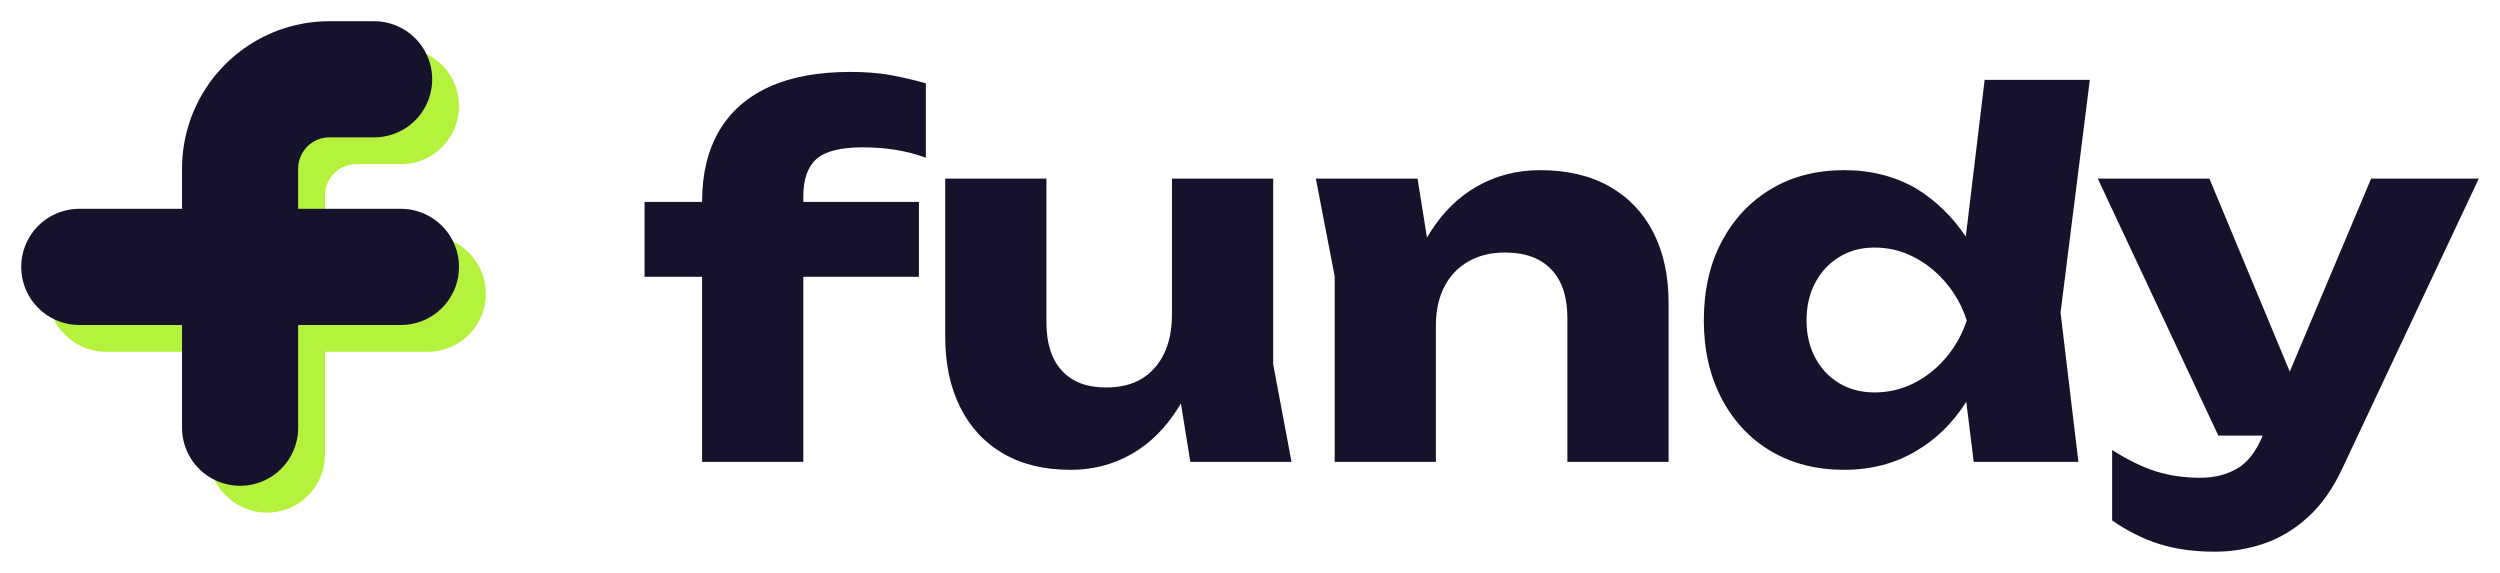
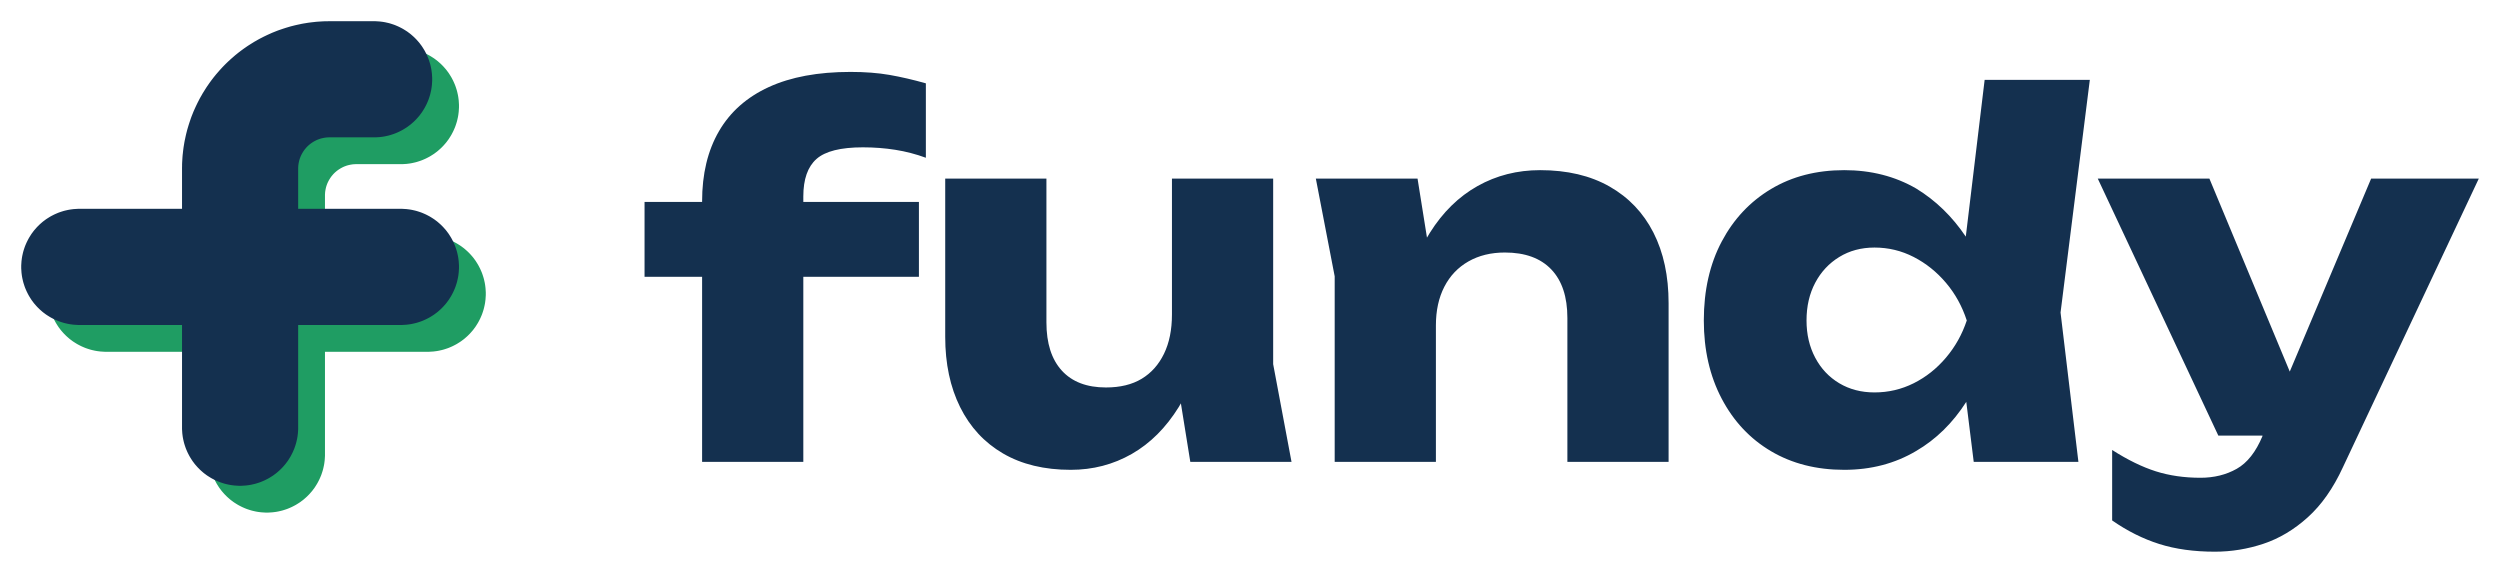
<svg xmlns="http://www.w3.org/2000/svg" width="604.66" height="138.57" viewBox="0 0 604.66 138.57">
  <g transform="translate(5.132,111.714)">
    <g transform="translate(-11.884,-120.627) scale(1.08039)">
-       <path d="M79.00,51.83 L79.01,51.66 L79.02,51.49 L79.03,51.31 L79.05,51.14 L79.08,50.97 L79.10,50.80 L79.14,50.63 L79.17,50.47 L79.21,50.30 L79.25,50.13 L79.30,49.97 L79.35,49.80 L79.41,49.64 L79.47,49.48 L79.53,49.32 L79.60,49.16 L79.67,49.01 L79.75,48.85 L79.83,48.70 L79.91,48.55 L80.00,48.40 L80.09,48.26 L80.18,48.11 L80.28,47.97 L80.38,47.83 L80.48,47.69 L80.59,47.56 L80.70,47.43 L80.81,47.30 L80.93,47.17 L81.05,47.05 L81.17,46.93 L81.30,46.81 L81.43,46.70 L81.56,46.59 L81.69,46.48 L81.83,46.38 L81.97,46.28 L82.11,46.18 L82.26,46.09 L82.40,46.00 L82.55,45.91 L82.70,45.83 L82.85,45.75 L83.01,45.67 L83.16,45.60 L83.32,45.53 L83.48,45.47 L83.64,45.41 L83.80,45.35 L83.97,45.30 L84.13,45.25 L84.30,45.21 L84.47,45.17 L84.63,45.14 L84.80,45.10 L84.97,45.08 L85.14,45.05 L85.31,45.03 L85.49,45.02 L85.66,45.01 L85.83,45.00 L86.08,45.00 L96.00,45.00 L96.32,45.00 L96.64,44.98 L96.96,44.96 L97.27,44.94 L97.59,44.90 L97.91,44.86 L98.22,44.81 L98.54,44.75 L98.85,44.68 L99.16,44.61 L99.47,44.53 L99.77,44.44 L100.08,44.34 L100.38,44.24 L100.68,44.13 L100.97,44.01 L101.27,43.88 L101.56,43.75 L101.84,43.61 L102.13,43.46 L102.41,43.31 L102.68,43.15 L102.95,42.98 L103.22,42.81 L103.49,42.63 L103.74,42.44 L104.00,42.25 L104.25,42.05 L104.49,41.84 L104.73,41.63 L104.96,41.42 L105.19,41.19 L105.42,40.96 L105.63,40.73 L105.84,40.49 L106.05,40.25 L106.25,40.00 L106.44,39.74 L106.63,39.49 L106.81,39.22 L106.98,38.95 L107.15,38.68 L107.31,38.41 L107.46,38.13 L107.61,37.84 L107.75,37.56 L107.88,37.27 L108.01,36.97 L108.13,36.68 L108.24,36.38 L108.34,36.08 L108.44,35.77 L108.53,35.47 L108.61,35.16 L108.68,34.85 L108.75,34.54 L108.81,34.22 L108.86,33.91 L108.90,33.59 L108.94,33.27 L108.96,32.96 L108.98,32.64 L109.00,32.32 L109.00,32.00 L109.00,31.68 L108.98,31.36 L108.96,31.04 L108.94,30.73 L108.90,30.41 L108.86,30.09 L108.81,29.78 L108.75,29.46 L108.68,29.15 L108.61,28.84 L108.53,28.53 L108.44,28.23 L108.34,27.92 L108.24,27.62 L108.13,27.32 L108.01,27.03 L107.88,26.73 L107.75,26.44 L107.61,26.16 L107.46,25.87 L107.31,25.59 L107.15,25.32 L106.98,25.05 L106.81,24.78 L106.63,24.51 L106.44,24.26 L106.25,24.00 L106.05,23.75 L105.84,23.51 L105.63,23.27 L105.42,23.04 L105.19,22.81 L104.96,22.58 L104.73,22.37 L104.49,22.16 L104.25,21.95 L104.00,21.75 L103.74,21.56 L103.49,21.37 L103.22,21.19 L102.95,21.02 L102.68,20.85 L102.41,20.69 L102.13,20.54 L101.84,20.39 L101.56,20.25 L101.27,20.12 L100.97,19.99 L100.68,19.87 L100.38,19.76 L100.08,19.66 L99.77,19.56 L99.47,19.47 L99.16,19.39 L98.85,19.32 L98.54,19.25 L98.22,19.19 L97.91,19.14 L97.59,19.10 L97.27,19.06 L96.96,19.04 L96.64,19.02 L96.32,19.00 L96.00,19.00 L86.00,19.00 L85.84,19.00 L85.35,19.01 L85.03,19.01 L84.54,19.03 L84.22,19.05 L83.73,19.08 L83.41,19.10 L82.92,19.14 L82.61,19.18 L82.12,19.23 L81.80,19.27 L81.32,19.33 L81.00,19.38 L80.52,19.46 L80.20,19.51 L79.72,19.60 L79.41,19.67 L78.93,19.77 L78.61,19.84 L78.14,19.95 L77.83,20.03 L77.35,20.15 L77.04,20.24 L76.57,20.38 L76.27,20.47 L75.80,20.62 L75.50,20.72 L75.03,20.88 L74.73,20.98 L74.27,21.15 L73.97,21.27 L73.52,21.45 L73.22,21.57 L72.77,21.77 L72.48,21.90 L72.04,22.10 L71.75,22.24 L71.31,22.45 L71.02,22.60 L70.59,22.82 L70.30,22.97 L69.87,23.21 L69.60,23.37 L69.17,23.61 L68.90,23.78 L68.48,24.04 L68.21,24.21 L67.80,24.47 L67.53,24.65 L67.13,24.93 L66.87,25.11 L66.47,25.40 L66.21,25.59 L65.82,25.89 L65.57,26.08 L65.19,26.39 L64.94,26.59 L64.57,26.91 L64.33,27.12 L63.96,27.44 L63.72,27.66 L63.36,27.99 L63.13,28.21 L62.78,28.55 L62.55,28.78 L62.21,29.13 L61.99,29.36 L61.66,29.72 L61.44,29.96 L61.12,30.33 L60.91,30.57 L60.59,30.94 L60.39,31.19 L60.08,31.57 L59.89,31.82 L59.59,32.21 L59.40,32.47 L59.11,32.87 L58.93,33.13 L58.65,33.53 L58.47,33.80 L58.21,34.21 L58.04,34.48 L57.78,34.90 L57.61,35.17 L57.37,35.60 L57.21,35.87 L56.97,36.30 L56.82,36.59 L56.60,37.02 L56.45,37.31 L56.24,37.75 L56.10,38.04 L55.90,38.48 L55.77,38.77 L55.57,39.22 L55.45,39.52 L55.27,39.97 L55.15,40.27 L54.98,40.73 L54.88,41.03 L54.72,41.50 L54.62,41.80 L54.47,42.27 L54.38,42.57 L54.24,43.04 L54.15,43.35 L54.03,43.83 L53.95,44.14 L53.84,44.61 L53.77,44.93 L53.67,45.41 L53.60,45.72 L53.51,46.20 L53.46,46.52 L53.38,47.00 L53.33,47.32 L53.27,47.80 L53.23,48.12 L53.18,48.61 L53.14,48.92 L53.10,49.41 L53.08,49.73 L53.05,50.22 L53.03,50.54 L53.01,51.03 L53.01,51.35 L53.00,51.84 L53.00,52.00 L53.00,61.00 L30.00,61.00 L29.68,61.00 L29.36,61.02 L29.04,61.04 L28.73,61.06 L28.41,61.10 L28.09,61.14 L27.78,61.19 L27.46,61.25 L27.15,61.32 L26.84,61.39 L26.53,61.47 L26.23,61.56 L25.92,61.66 L25.62,61.76 L25.32,61.87 L25.03,61.99 L24.73,62.12 L24.44,62.25 L24.16,62.39 L23.87,62.54 L23.59,62.69 L23.32,62.85 L23.05,63.02 L22.78,63.19 L22.51,63.37 L22.26,63.56 L22.00,63.75 L21.75,63.95 L21.51,64.16 L21.27,64.37 L21.04,64.58 L20.81,64.81 L20.58,65.04 L20.37,65.27 L20.16,65.51 L19.95,65.75 L19.75,66.00 L19.56,66.26 L19.37,66.51 L19.19,66.78 L19.02,67.05 L18.85,67.32 L18.69,67.59 L18.54,67.87 L18.39,68.16 L18.25,68.44 L18.12,68.73 L17.99,69.03 L17.87,69.32 L17.76,69.62 L17.66,69.92 L17.56,70.23 L17.47,70.53 L17.39,70.84 L17.32,71.15 L17.25,71.46 L17.19,71.78 L17.14,72.09 L17.10,72.41 L17.06,72.73 L17.04,73.04 L17.02,73.36 L17.00,73.68 L17.00,74.00 L17.00,74.32 L17.02,74.64 L17.04,74.96 L17.06,75.27 L17.10,75.59 L17.14,75.91 L17.19,76.22 L17.25,76.54 L17.32,76.85 L17.39,77.16 L17.47,77.47 L17.56,77.77 L17.66,78.08 L17.76,78.38 L17.87,78.68 L17.99,78.97 L18.12,79.27 L18.25,79.56 L18.39,79.84 L18.54,80.13 L18.69,80.41 L18.85,80.68 L19.02,80.95 L19.19,81.22 L19.37,81.49 L19.56,81.74 L19.75,82.00 L19.95,82.25 L20.16,82.49 L20.37,82.73 L20.58,82.96 L20.81,83.19 L21.04,83.42 L21.27,83.63 L21.51,83.84 L21.75,84.05 L22.00,84.25 L22.26,84.44 L22.51,84.63 L22.78,84.81 L23.05,84.98 L23.32,85.15 L23.59,85.31 L23.87,85.46 L24.16,85.61 L24.44,85.75 L24.73,85.88 L25.03,86.01 L25.32,86.13 L25.62,86.24 L25.92,86.34 L26.23,86.44 L26.53,86.53 L26.84,86.61 L27.15,86.68 L27.46,86.75 L27.78,86.81 L28.09,86.86 L28.41,86.90 L28.73,86.94 L29.04,86.96 L29.36,86.98 L29.68,87.00 L30.00,87.00 L53.00,87.00 L53.00,110.00 L53.00,110.32 L53.02,110.64 L53.04,110.96 L53.06,111.27 L53.10,111.59 L53.14,111.91 L53.19,112.22 L53.25,112.54 L53.32,112.85 L53.39,113.16 L53.47,113.47 L53.56,113.77 L53.66,114.08 L53.76,114.38 L53.87,114.68 L53.99,114.97 L54.12,115.27 L54.25,115.56 L54.39,115.84 L54.54,116.13 L54.69,116.41 L54.85,116.68 L55.02,116.95 L55.19,117.22 L55.37,117.49 L55.56,117.74 L55.75,118.00 L55.95,118.25 L56.16,118.49 L56.37,118.73 L56.58,118.96 L56.81,119.19 L57.04,119.42 L57.27,119.63 L57.51,119.84 L57.75,120.05 L58.00,120.25 L58.26,120.44 L58.51,120.63 L58.78,120.81 L59.05,120.98 L59.32,121.15 L59.59,121.31 L59.87,121.46 L60.16,121.61 L60.44,121.75 L60.73,121.88 L61.03,122.01 L61.32,122.13 L61.62,122.24 L61.92,122.34 L62.23,122.44 L62.53,122.53 L62.84,122.61 L63.15,122.68 L63.46,122.75 L63.78,122.81 L64.09,122.86 L64.41,122.90 L64.73,122.94 L65.04,122.96 L65.36,122.98 L65.68,123.00 L66.00,123.00 L66.32,123.00 L66.64,122.98 L66.96,122.96 L67.27,122.94 L67.59,122.90 L67.91,122.86 L68.22,122.81 L68.54,122.75 L68.85,122.68 L69.16,122.61 L69.47,122.53 L69.77,122.44 L70.08,122.34 L70.38,122.24 L70.68,122.13 L70.97,122.01 L71.27,121.88 L71.56,121.75 L71.84,121.61 L72.13,121.46 L72.41,121.31 L72.68,121.15 L72.95,120.98 L73.22,120.81 L73.49,120.63 L73.74,120.44 L74.00,120.25 L74.25,120.05 L74.49,119.84 L74.73,119.63 L74.96,119.42 L75.19,119.19 L75.42,118.96 L75.63,118.73 L75.84,118.49 L76.05,118.25 L76.25,118.00 L76.44,117.74 L76.63,117.49 L76.81,117.22 L76.98,116.95 L77.15,116.68 L77.31,116.41 L77.46,116.13 L77.61,115.84 L77.75,115.56 L77.88,115.27 L78.01,114.97 L78.13,114.68 L78.24,114.38 L78.34,114.08 L78.44,113.77 L78.53,113.47 L78.61,113.16 L78.68,112.85 L78.75,112.54 L78.81,112.22 L78.86,111.91 L78.90,111.59 L78.94,111.27 L78.96,110.96 L78.98,110.64 L79.00,110.32 L79.00,110.00 L79.00,87.00 L102.00,87.00 L102.32,87.00 L102.64,86.98 L102.96,86.96 L103.27,86.94 L103.59,86.90 L103.91,86.86 L104.22,86.81 L104.54,86.75 L104.85,86.68 L105.16,86.61 L105.47,86.53 L105.77,86.44 L106.08,86.34 L106.38,86.24 L106.68,86.13 L106.97,86.01 L107.27,85.88 L107.56,85.75 L107.84,85.61 L108.13,85.46 L108.41,85.31 L108.68,85.15 L108.95,84.98 L109.22,84.81 L109.49,84.63 L109.74,84.44 L110.00,84.25 L110.25,84.05 L110.49,83.84 L110.73,83.63 L110.96,83.42 L111.19,83.19 L111.42,82.96 L111.63,82.73 L111.84,82.49 L112.05,82.25 L112.25,82.00 L112.44,81.74 L112.63,81.49 L112.81,81.22 L112.98,80.95 L113.15,80.68 L113.31,80.41 L113.46,80.13 L113.61,79.84 L113.75,79.56 L113.88,79.27 L114.01,78.97 L114.13,78.68 L114.24,78.38 L114.34,78.08 L114.44,77.77 L114.53,77.47 L114.61,77.16 L114.68,76.85 L114.75,76.54 L114.81,76.22 L114.86,75.91 L114.90,75.59 L114.94,75.27 L114.96,74.96 L114.98,74.64 L115.00,74.32 L115.00,74.00 L115.00,73.68 L114.98,73.36 L114.96,73.04 L114.94,72.73 L114.90,72.41 L114.86,72.09 L114.81,71.78 L114.75,71.46 L114.68,71.15 L114.61,70.84 L114.53,70.53 L114.44,70.23 L114.34,69.92 L114.24,69.62 L114.13,69.32 L114.01,69.03 L113.88,68.73 L113.75,68.44 L113.61,68.16 L113.46,67.87 L113.31,67.59 L113.15,67.32 L112.98,67.05 L112.81,66.78 L112.63,66.51 L112.44,66.26 L112.25,66.00 L112.05,65.75 L111.84,65.51 L111.63,65.27 L111.42,65.04 L111.19,64.81 L110.96,64.58 L110.73,64.37 L110.49,64.16 L110.25,63.95 L110.00,63.75 L109.74,63.56 L109.49,63.37 L109.22,63.19 L108.95,63.02 L108.68,62.85 L108.41,62.69 L108.13,62.54 L107.84,62.39 L107.56,62.25 L107.27,62.12 L106.97,61.99 L106.68,61.87 L106.38,61.76 L106.08,61.66 L105.77,61.56 L105.47,61.47 L105.16,61.39 L104.85,61.32 L104.54,61.25 L104.22,61.19 L103.91,61.14 L103.59,61.10 L103.27,61.06 L102.96,61.04 L102.64,61.02 L102.32,61.00 L102.00,61.00 L79.00,61.00 L79.00,52.08Z" fill="#B5F23D" />
-       <path d="M73.00,45.83 L73.01,45.66 L73.02,45.49 L73.03,45.31 L73.05,45.14 L73.08,44.97 L73.10,44.80 L73.14,44.63 L73.17,44.47 L73.21,44.30 L73.25,44.13 L73.30,43.97 L73.35,43.80 L73.41,43.64 L73.47,43.48 L73.53,43.32 L73.60,43.16 L73.67,43.01 L73.75,42.85 L73.83,42.70 L73.91,42.55 L74.00,42.40 L74.09,42.26 L74.18,42.11 L74.28,41.97 L74.38,41.83 L74.48,41.69 L74.59,41.56 L74.70,41.43 L74.81,41.30 L74.93,41.17 L75.05,41.05 L75.17,40.93 L75.30,40.81 L75.43,40.70 L75.56,40.59 L75.69,40.48 L75.83,40.38 L75.97,40.28 L76.11,40.18 L76.26,40.09 L76.40,40.00 L76.55,39.91 L76.70,39.83 L76.85,39.75 L77.01,39.67 L77.16,39.60 L77.32,39.53 L77.48,39.47 L77.64,39.41 L77.80,39.35 L77.97,39.30 L78.13,39.25 L78.30,39.21 L78.47,39.17 L78.63,39.14 L78.80,39.10 L78.97,39.08 L79.14,39.05 L79.31,39.03 L79.49,39.02 L79.66,39.01 L79.83,39.00 L80.08,39.00 L90.00,39.00 L90.32,39.00 L90.64,38.98 L90.96,38.96 L91.27,38.94 L91.59,38.90 L91.91,38.86 L92.22,38.81 L92.54,38.75 L92.85,38.68 L93.16,38.61 L93.47,38.53 L93.77,38.44 L94.08,38.34 L94.38,38.24 L94.68,38.13 L94.97,38.01 L95.27,37.88 L95.56,37.75 L95.84,37.61 L96.13,37.46 L96.41,37.31 L96.68,37.15 L96.95,36.98 L97.22,36.81 L97.49,36.63 L97.74,36.44 L98.00,36.25 L98.25,36.05 L98.49,35.84 L98.73,35.63 L98.96,35.42 L99.19,35.19 L99.42,34.96 L99.63,34.73 L99.84,34.49 L100.05,34.25 L100.25,34.00 L100.44,33.74 L100.63,33.49 L100.81,33.22 L100.98,32.95 L101.15,32.68 L101.31,32.41 L101.46,32.13 L101.61,31.84 L101.75,31.56 L101.88,31.27 L102.01,30.97 L102.13,30.68 L102.24,30.38 L102.34,30.08 L102.44,29.77 L102.53,29.47 L102.61,29.16 L102.68,28.85 L102.75,28.54 L102.81,28.22 L102.86,27.91 L102.90,27.59 L102.94,27.27 L102.96,26.96 L102.98,26.64 L103.00,26.32 L103.00,26.00 L103.00,25.68 L102.98,25.36 L102.96,25.04 L102.94,24.73 L102.90,24.41 L102.86,24.09 L102.81,23.78 L102.75,23.46 L102.68,23.15 L102.61,22.84 L102.53,22.53 L102.44,22.23 L102.34,21.92 L102.24,21.62 L102.13,21.32 L102.01,21.03 L101.88,20.73 L101.75,20.44 L101.61,20.16 L101.46,19.87 L101.31,19.59 L101.15,19.32 L100.98,19.05 L100.81,18.78 L100.63,18.51 L100.44,18.26 L100.25,18.00 L100.05,17.75 L99.84,17.51 L99.63,17.27 L99.42,17.04 L99.19,16.81 L98.96,16.58 L98.73,16.37 L98.49,16.16 L98.25,15.95 L98.00,15.75 L97.74,15.56 L97.49,15.37 L97.22,15.19 L96.95,15.02 L96.68,14.85 L96.41,14.69 L96.13,14.54 L95.84,14.39 L95.56,14.25 L95.27,14.12 L94.97,13.99 L94.68,13.87 L94.38,13.76 L94.08,13.66 L93.77,13.56 L93.47,13.47 L93.16,13.39 L92.85,13.32 L92.54,13.25 L92.22,13.19 L91.91,13.14 L91.59,13.10 L91.27,13.06 L90.96,13.04 L90.64,13.02 L90.32,13.00 L90.00,13.00 L80.00,13.00 L79.84,13.00 L79.35,13.01 L79.03,13.01 L78.54,13.03 L78.22,13.05 L77.73,13.08 L77.41,13.10 L76.92,13.14 L76.61,13.18 L76.12,13.23 L75.80,13.27 L75.32,13.33 L75.00,13.38 L74.52,13.46 L74.20,13.51 L73.72,13.60 L73.41,13.67 L72.93,13.77 L72.61,13.84 L72.14,13.95 L71.83,14.03 L71.35,14.15 L71.04,14.24 L70.57,14.38 L70.27,14.47 L69.80,14.62 L69.50,14.72 L69.03,14.88 L68.73,14.98 L68.27,15.15 L67.97,15.27 L67.52,15.45 L67.22,15.57 L66.77,15.77 L66.48,15.90 L66.04,16.10 L65.75,16.24 L65.31,16.45 L65.02,16.60 L64.59,16.82 L64.30,16.97 L63.87,17.21 L63.60,17.37 L63.17,17.61 L62.90,17.78 L62.48,18.04 L62.21,18.21 L61.80,18.47 L61.53,18.65 L61.13,18.93 L60.87,19.11 L60.47,19.40 L60.21,19.59 L59.82,19.89 L59.57,20.08 L59.19,20.39 L58.94,20.59 L58.57,20.91 L58.33,21.12 L57.96,21.44 L57.72,21.66 L57.36,21.99 L57.13,22.21 L56.78,22.55 L56.55,22.78 L56.21,23.13 L55.99,23.36 L55.66,23.72 L55.44,23.96 L55.12,24.33 L54.91,24.57 L54.59,24.94 L54.39,25.19 L54.08,25.57 L53.89,25.82 L53.59,26.21 L53.40,26.47 L53.11,26.87 L52.93,27.13 L52.65,27.53 L52.47,27.80 L52.21,28.21 L52.04,28.48 L51.78,28.90 L51.61,29.17 L51.37,29.60 L51.21,29.87 L50.97,30.30 L50.82,30.59 L50.60,31.02 L50.45,31.31 L50.24,31.75 L50.10,32.04 L49.90,32.48 L49.77,32.77 L49.57,33.22 L49.45,33.52 L49.27,33.97 L49.15,34.27 L48.98,34.73 L48.88,35.03 L48.72,35.50 L48.62,35.80 L48.47,36.27 L48.38,36.57 L48.24,37.04 L48.15,37.35 L48.03,37.83 L47.95,38.14 L47.84,38.61 L47.77,38.93 L47.67,39.41 L47.60,39.72 L47.51,40.20 L47.46,40.52 L47.38,41.00 L47.33,41.32 L47.27,41.80 L47.23,42.12 L47.18,42.61 L47.14,42.92 L47.10,43.41 L47.08,43.73 L47.05,44.22 L47.03,44.54 L47.01,45.03 L47.01,45.35 L47.00,45.84 L47.00,46.00 L47.00,55.00 L24.00,55.00 L23.68,55.00 L23.36,55.02 L23.04,55.04 L22.73,55.06 L22.41,55.10 L22.09,55.14 L21.78,55.19 L21.46,55.25 L21.15,55.32 L20.84,55.39 L20.53,55.47 L20.23,55.56 L19.92,55.66 L19.62,55.76 L19.32,55.87 L19.03,55.99 L18.73,56.12 L18.44,56.25 L18.16,56.39 L17.87,56.54 L17.59,56.69 L17.32,56.85 L17.05,57.02 L16.78,57.19 L16.51,57.37 L16.26,57.56 L16.00,57.75 L15.75,57.95 L15.51,58.16 L15.27,58.37 L15.04,58.58 L14.81,58.81 L14.58,59.04 L14.37,59.27 L14.16,59.51 L13.95,59.75 L13.75,60.00 L13.56,60.26 L13.37,60.51 L13.19,60.78 L13.02,61.05 L12.85,61.32 L12.69,61.59 L12.54,61.87 L12.39,62.16 L12.25,62.44 L12.12,62.73 L11.99,63.03 L11.87,63.32 L11.76,63.62 L11.66,63.92 L11.56,64.23 L11.47,64.53 L11.39,64.84 L11.32,65.15 L11.25,65.46 L11.19,65.78 L11.14,66.09 L11.10,66.41 L11.06,66.73 L11.04,67.04 L11.02,67.36 L11.00,67.68 L11.00,68.00 L11.00,68.32 L11.02,68.64 L11.04,68.96 L11.06,69.27 L11.10,69.59 L11.14,69.91 L11.19,70.22 L11.25,70.54 L11.32,70.85 L11.39,71.16 L11.47,71.47 L11.56,71.77 L11.66,72.08 L11.76,72.38 L11.87,72.68 L11.99,72.97 L12.12,73.27 L12.25,73.56 L12.39,73.84 L12.54,74.13 L12.69,74.41 L12.85,74.68 L13.02,74.95 L13.19,75.22 L13.37,75.49 L13.56,75.74 L13.75,76.00 L13.95,76.25 L14.16,76.49 L14.37,76.73 L14.58,76.96 L14.81,77.19 L15.04,77.42 L15.27,77.63 L15.51,77.84 L15.75,78.05 L16.00,78.25 L16.26,78.44 L16.51,78.63 L16.78,78.81 L17.05,78.98 L17.32,79.15 L17.59,79.31 L17.87,79.46 L18.16,79.61 L18.44,79.75 L18.73,79.88 L19.03,80.01 L19.32,80.13 L19.62,80.24 L19.92,80.34 L20.23,80.44 L20.53,80.53 L20.84,80.61 L21.15,80.68 L21.46,80.75 L21.78,80.81 L22.09,80.86 L22.41,80.90 L22.73,80.94 L23.04,80.96 L23.36,80.98 L23.68,81.00 L24.00,81.00 L47.00,81.00 L47.00,104.00 L47.00,104.32 L47.02,104.64 L47.04,104.96 L47.06,105.27 L47.10,105.59 L47.14,105.91 L47.19,106.22 L47.25,106.54 L47.32,106.85 L47.39,107.16 L47.47,107.47 L47.56,107.77 L47.66,108.08 L47.76,108.38 L47.87,108.68 L47.99,108.97 L48.12,109.27 L48.25,109.56 L48.39,109.84 L48.54,110.13 L48.69,110.41 L48.85,110.68 L49.02,110.95 L49.19,111.22 L49.37,111.49 L49.56,111.74 L49.75,112.00 L49.95,112.25 L50.16,112.49 L50.37,112.73 L50.58,112.96 L50.81,113.19 L51.04,113.42 L51.27,113.63 L51.51,113.84 L51.75,114.05 L52.00,114.25 L52.26,114.44 L52.51,114.63 L52.78,114.81 L53.05,114.98 L53.32,115.15 L53.59,115.31 L53.87,115.46 L54.16,115.61 L54.44,115.75 L54.73,115.88 L55.03,116.01 L55.32,116.13 L55.62,116.24 L55.92,116.34 L56.23,116.44 L56.53,116.53 L56.84,116.61 L57.15,116.68 L57.46,116.75 L57.78,116.81 L58.09,116.86 L58.41,116.90 L58.73,116.94 L59.04,116.96 L59.36,116.98 L59.68,117.00 L60.00,117.00 L60.32,117.00 L60.64,116.98 L60.96,116.96 L61.27,116.94 L61.59,116.90 L61.91,116.86 L62.22,116.81 L62.54,116.75 L62.85,116.68 L63.16,116.61 L63.47,116.53 L63.77,116.44 L64.08,116.34 L64.38,116.24 L64.68,116.13 L64.97,116.01 L65.27,115.88 L65.56,115.75 L65.84,115.61 L66.13,115.46 L66.41,115.31 L66.68,115.15 L66.95,114.98 L67.22,114.81 L67.49,114.63 L67.74,114.44 L68.00,114.25 L68.25,114.05 L68.49,113.84 L68.73,113.63 L68.96,113.42 L69.19,113.19 L69.42,112.96 L69.63,112.73 L69.84,112.49 L70.05,112.25 L70.25,112.00 L70.44,111.74 L70.63,111.49 L70.81,111.22 L70.98,110.95 L71.15,110.68 L71.31,110.41 L71.46,110.13 L71.61,109.84 L71.75,109.56 L71.88,109.27 L72.01,108.97 L72.13,108.68 L72.24,108.38 L72.34,108.08 L72.44,107.77 L72.53,107.47 L72.61,107.16 L72.68,106.85 L72.75,106.54 L72.81,106.22 L72.86,105.91 L72.90,105.59 L72.94,105.27 L72.96,104.96 L72.98,104.64 L73.00,104.32 L73.00,104.00 L73.00,81.00 L96.00,81.00 L96.32,81.00 L96.64,80.98 L96.96,80.96 L97.27,80.94 L97.59,80.90 L97.91,80.86 L98.22,80.81 L98.54,80.75 L98.85,80.68 L99.16,80.61 L99.47,80.53 L99.77,80.44 L100.08,80.34 L100.38,80.24 L100.68,80.13 L100.97,80.01 L101.27,79.88 L101.56,79.75 L101.84,79.61 L102.13,79.46 L102.41,79.31 L102.68,79.15 L102.95,78.98 L103.22,78.81 L103.49,78.63 L103.74,78.44 L104.00,78.25 L104.25,78.05 L104.49,77.84 L104.73,77.63 L104.96,77.42 L105.19,77.19 L105.42,76.96 L105.63,76.73 L105.84,76.49 L106.05,76.25 L106.25,76.00 L106.44,75.74 L106.63,75.49 L106.81,75.22 L106.98,74.95 L107.15,74.68 L107.31,74.41 L107.46,74.13 L107.61,73.84 L107.75,73.56 L107.88,73.27 L108.01,72.97 L108.13,72.68 L108.24,72.38 L108.34,72.08 L108.44,71.77 L108.53,71.47 L108.61,71.16 L108.68,70.85 L108.75,70.54 L108.81,70.22 L108.86,69.91 L108.90,69.59 L108.94,69.27 L108.96,68.96 L108.98,68.64 L109.00,68.32 L109.00,68.00 L109.00,67.68 L108.98,67.36 L108.96,67.04 L108.94,66.73 L108.90,66.41 L108.86,66.09 L108.81,65.78 L108.75,65.46 L108.68,65.15 L108.61,64.84 L108.53,64.53 L108.44,64.23 L108.34,63.92 L108.24,63.62 L108.13,63.32 L108.01,63.03 L107.88,62.73 L107.75,62.44 L107.61,62.16 L107.46,61.87 L107.31,61.59 L107.15,61.32 L106.98,61.05 L106.81,60.78 L106.63,60.51 L106.44,60.26 L106.25,60.00 L106.05,59.75 L105.84,59.51 L105.63,59.27 L105.42,59.04 L105.19,58.81 L104.96,58.58 L104.73,58.37 L104.49,58.16 L104.25,57.95 L104.00,57.75 L103.74,57.56 L103.49,57.37 L103.22,57.19 L102.95,57.02 L102.68,56.85 L102.41,56.69 L102.13,56.54 L101.84,56.39 L101.56,56.25 L101.27,56.12 L100.97,55.99 L100.68,55.87 L100.38,55.76 L100.08,55.66 L99.77,55.56 L99.47,55.47 L99.16,55.39 L98.85,55.32 L98.54,55.25 L98.22,55.19 L97.91,55.14 L97.59,55.10 L97.27,55.06 L96.96,55.04 L96.64,55.02 L96.32,55.00 L96.00,55.00 L73.00,55.00 L73.00,46.08Z" fill="#15122B" />
+       <path d="M79.00,51.83 L79.01,51.66 L79.02,51.49 L79.03,51.31 L79.05,51.14 L79.08,50.97 L79.10,50.80 L79.14,50.63 L79.17,50.47 L79.21,50.30 L79.25,50.13 L79.30,49.97 L79.35,49.80 L79.41,49.64 L79.47,49.48 L79.53,49.32 L79.60,49.16 L79.67,49.01 L79.75,48.85 L79.83,48.70 L79.91,48.55 L80.00,48.40 L80.09,48.26 L80.18,48.11 L80.28,47.97 L80.38,47.83 L80.48,47.69 L80.59,47.56 L80.70,47.43 L80.81,47.30 L80.93,47.17 L81.05,47.05 L81.17,46.93 L81.30,46.81 L81.43,46.70 L81.56,46.59 L81.69,46.48 L81.83,46.38 L81.97,46.28 L82.11,46.18 L82.26,46.09 L82.40,46.00 L82.55,45.91 L82.70,45.83 L82.85,45.75 L83.01,45.67 L83.16,45.60 L83.32,45.53 L83.48,45.47 L83.64,45.41 L83.80,45.35 L83.97,45.30 L84.13,45.25 L84.30,45.21 L84.47,45.17 L84.63,45.14 L84.80,45.10 L84.97,45.08 L85.14,45.05 L85.31,45.03 L85.49,45.02 L85.66,45.01 L85.83,45.00 L86.08,45.00 L96.00,45.00 L96.32,45.00 L96.64,44.98 L96.96,44.96 L97.27,44.94 L97.59,44.90 L97.91,44.86 L98.22,44.81 L98.54,44.75 L98.85,44.68 L99.16,44.61 L99.47,44.53 L99.77,44.44 L100.08,44.34 L100.38,44.24 L100.68,44.13 L100.97,44.01 L101.27,43.88 L101.56,43.75 L101.84,43.61 L102.13,43.46 L102.41,43.31 L102.68,43.15 L102.95,42.98 L103.22,42.81 L103.49,42.63 L103.74,42.44 L104.00,42.25 L104.25,42.05 L104.49,41.84 L104.73,41.63 L104.96,41.42 L105.19,41.19 L105.42,40.96 L105.63,40.73 L105.84,40.49 L106.05,40.25 L106.25,40.00 L106.44,39.74 L106.63,39.49 L106.81,39.22 L106.98,38.95 L107.15,38.68 L107.31,38.41 L107.46,38.13 L107.61,37.84 L107.75,37.56 L107.88,37.27 L108.01,36.97 L108.13,36.68 L108.24,36.38 L108.34,36.08 L108.44,35.77 L108.53,35.47 L108.61,35.16 L108.68,34.85 L108.75,34.54 L108.81,34.22 L108.86,33.91 L108.90,33.59 L108.94,33.27 L108.96,32.96 L108.98,32.64 L109.00,32.32 L109.00,32.00 L109.00,31.68 L108.98,31.36 L108.96,31.04 L108.94,30.73 L108.90,30.41 L108.86,30.09 L108.81,29.78 L108.75,29.46 L108.68,29.15 L108.61,28.84 L108.53,28.53 L108.44,28.23 L108.34,27.92 L108.24,27.62 L108.13,27.32 L108.01,27.03 L107.88,26.73 L107.75,26.44 L107.61,26.16 L107.46,25.87 L107.31,25.59 L107.15,25.32 L106.98,25.05 L106.81,24.78 L106.63,24.51 L106.44,24.26 L106.25,24.00 L106.05,23.75 L105.84,23.51 L105.63,23.27 L105.42,23.04 L105.19,22.81 L104.96,22.58 L104.73,22.37 L104.49,22.16 L104.25,21.95 L104.00,21.75 L103.74,21.56 L103.49,21.37 L103.22,21.19 L102.95,21.02 L102.68,20.85 L102.41,20.69 L102.13,20.54 L101.84,20.39 L101.56,20.25 L101.27,20.12 L100.97,19.99 L100.68,19.87 L100.38,19.76 L100.08,19.66 L99.77,19.56 L99.47,19.47 L99.16,19.39 L98.85,19.32 L98.54,19.25 L98.22,19.19 L97.91,19.14 L97.59,19.10 L97.27,19.06 L96.96,19.04 L96.64,19.02 L96.32,19.00 L96.00,19.00 L86.00,19.00 L85.84,19.00 L85.35,19.01 L85.03,19.01 L84.54,19.03 L84.22,19.05 L83.73,19.08 L83.41,19.10 L82.92,19.14 L82.61,19.18 L82.12,19.23 L81.80,19.27 L81.32,19.33 L81.00,19.38 L80.52,19.46 L80.20,19.51 L79.72,19.60 L79.41,19.67 L78.93,19.77 L78.61,19.84 L78.14,19.95 L77.83,20.03 L77.35,20.15 L77.04,20.24 L76.57,20.38 L76.27,20.47 L75.80,20.62 L75.50,20.72 L75.03,20.88 L74.73,20.98 L74.27,21.15 L73.97,21.27 L73.52,21.45 L73.22,21.57 L72.77,21.77 L72.48,21.90 L72.04,22.10 L71.75,22.24 L71.31,22.45 L71.02,22.60 L70.59,22.82 L70.30,22.97 L69.87,23.21 L69.60,23.37 L69.17,23.61 L68.90,23.78 L68.48,24.04 L68.21,24.21 L67.80,24.47 L67.53,24.65 L67.13,24.93 L66.87,25.11 L66.47,25.40 L66.21,25.59 L65.82,25.89 L65.57,26.08 L65.19,26.39 L64.94,26.59 L64.57,26.91 L64.33,27.12 L63.96,27.44 L63.72,27.66 L63.36,27.99 L63.13,28.21 L62.78,28.55 L62.55,28.78 L62.21,29.13 L61.99,29.36 L61.66,29.72 L61.44,29.96 L61.12,30.33 L60.91,30.57 L60.59,30.94 L60.39,31.19 L60.08,31.57 L59.89,31.82 L59.59,32.21 L59.40,32.47 L59.11,32.87 L58.93,33.13 L58.65,33.53 L58.47,33.80 L58.21,34.21 L58.04,34.48 L57.78,34.90 L57.61,35.17 L57.37,35.60 L57.21,35.87 L56.97,36.30 L56.82,36.59 L56.60,37.02 L56.45,37.31 L56.24,37.75 L56.10,38.04 L55.90,38.48 L55.77,38.77 L55.57,39.22 L55.45,39.52 L55.27,39.97 L55.15,40.27 L54.98,40.73 L54.88,41.03 L54.72,41.50 L54.62,41.80 L54.47,42.27 L54.38,42.57 L54.24,43.04 L54.15,43.35 L54.03,43.83 L53.95,44.14 L53.84,44.61 L53.77,44.93 L53.67,45.41 L53.60,45.72 L53.51,46.20 L53.46,46.52 L53.38,47.00 L53.33,47.32 L53.27,47.80 L53.23,48.12 L53.18,48.61 L53.14,48.92 L53.10,49.41 L53.08,49.73 L53.05,50.22 L53.03,50.54 L53.01,51.03 L53.01,51.35 L53.00,51.84 L53.00,52.00 L53.00,61.00 L30.00,61.00 L29.68,61.00 L29.36,61.02 L29.04,61.04 L28.73,61.06 L28.41,61.10 L28.09,61.14 L27.78,61.19 L27.46,61.25 L27.15,61.32 L26.84,61.39 L26.53,61.47 L26.23,61.56 L25.92,61.66 L25.62,61.76 L25.32,61.87 L25.03,61.99 L24.73,62.12 L24.44,62.25 L24.16,62.39 L23.87,62.54 L23.59,62.69 L23.32,62.85 L23.05,63.02 L22.78,63.19 L22.51,63.37 L22.26,63.56 L22.00,63.75 L21.75,63.95 L21.51,64.16 L21.27,64.37 L21.04,64.58 L20.81,64.81 L20.58,65.04 L20.37,65.27 L20.16,65.51 L19.95,65.75 L19.75,66.00 L19.56,66.26 L19.37,66.51 L19.19,66.78 L19.02,67.05 L18.85,67.32 L18.69,67.59 L18.54,67.87 L18.39,68.16 L18.25,68.44 L18.12,68.73 L17.99,69.03 L17.87,69.32 L17.76,69.62 L17.66,69.92 L17.56,70.23 L17.47,70.53 L17.39,70.84 L17.32,71.15 L17.25,71.46 L17.19,71.78 L17.14,72.09 L17.10,72.41 L17.06,72.73 L17.04,73.04 L17.02,73.36 L17.00,73.68 L17.00,74.00 L17.00,74.32 L17.02,74.64 L17.04,74.96 L17.06,75.27 L17.10,75.59 L17.14,75.91 L17.19,76.22 L17.25,76.54 L17.32,76.85 L17.39,77.16 L17.47,77.47 L17.56,77.77 L17.66,78.08 L17.76,78.38 L17.87,78.68 L17.99,78.97 L18.12,79.27 L18.25,79.56 L18.39,79.84 L18.54,80.13 L18.69,80.41 L18.85,80.68 L19.02,80.95 L19.19,81.22 L19.37,81.49 L19.56,81.74 L19.75,82.00 L19.95,82.25 L20.16,82.49 L20.37,82.73 L20.58,82.96 L20.81,83.19 L21.04,83.42 L21.27,83.63 L21.51,83.84 L21.75,84.05 L22.00,84.25 L22.26,84.44 L22.51,84.63 L22.78,84.81 L23.05,84.98 L23.32,85.15 L23.59,85.31 L23.87,85.46 L24.16,85.61 L24.44,85.75 L24.73,85.88 L25.03,86.01 L25.32,86.13 L25.62,86.24 L25.92,86.34 L26.23,86.44 L26.53,86.53 L26.84,86.61 L27.15,86.68 L27.46,86.75 L27.78,86.81 L28.09,86.86 L28.41,86.90 L28.73,86.94 L29.04,86.96 L29.36,86.98 L29.68,87.00 L30.00,87.00 L53.00,87.00 L53.00,110.00 L53.00,110.32 L53.02,110.64 L53.04,110.96 L53.06,111.27 L53.10,111.59 L53.14,111.91 L53.19,112.22 L53.25,112.54 L53.32,112.85 L53.39,113.16 L53.47,113.47 L53.56,113.77 L53.66,114.08 L53.76,114.38 L53.87,114.68 L53.99,114.97 L54.12,115.27 L54.25,115.56 L54.39,115.84 L54.54,116.13 L54.69,116.41 L54.85,116.68 L55.02,116.95 L55.19,117.22 L55.37,117.49 L55.56,117.74 L55.75,118.00 L55.95,118.25 L56.16,118.49 L56.37,118.73 L56.58,118.96 L56.81,119.19 L57.04,119.42 L57.27,119.63 L57.51,119.84 L57.75,120.05 L58.00,120.25 L58.26,120.44 L58.51,120.63 L58.78,120.81 L59.05,120.98 L59.32,121.15 L59.59,121.31 L59.87,121.46 L60.16,121.61 L60.44,121.75 L60.73,121.88 L61.03,122.01 L61.32,122.13 L61.62,122.24 L61.92,122.34 L62.23,122.44 L62.53,122.53 L62.84,122.61 L63.15,122.68 L63.46,122.75 L63.78,122.81 L64.09,122.86 L64.41,122.90 L64.73,122.94 L65.04,122.96 L65.36,122.98 L65.68,123.00 L66.00,123.00 L66.32,123.00 L66.64,122.98 L66.96,122.96 L67.27,122.94 L67.59,122.90 L67.91,122.86 L68.22,122.81 L68.54,122.75 L68.85,122.68 L69.16,122.61 L69.47,122.53 L69.77,122.44 L70.08,122.34 L70.38,122.24 L70.68,122.13 L70.97,122.01 L71.27,121.88 L71.56,121.75 L71.84,121.61 L72.13,121.46 L72.41,121.31 L72.68,121.15 L72.95,120.98 L73.22,120.81 L73.49,120.63 L73.74,120.44 L74.00,120.25 L74.25,120.05 L74.49,119.84 L74.73,119.63 L74.96,119.42 L75.19,119.19 L75.42,118.96 L75.63,118.73 L75.84,118.49 L76.05,118.25 L76.25,118.00 L76.44,117.74 L76.63,117.49 L76.81,117.22 L76.98,116.95 L77.15,116.68 L77.31,116.41 L77.46,116.13 L77.61,115.84 L77.75,115.56 L77.88,115.27 L78.01,114.97 L78.13,114.68 L78.24,114.38 L78.34,114.08 L78.44,113.77 L78.53,113.47 L78.61,113.16 L78.68,112.85 L78.75,112.54 L78.81,112.22 L78.86,111.91 L78.90,111.59 L78.94,111.27 L78.96,110.96 L78.98,110.64 L79.00,110.32 L79.00,110.00 L79.00,87.00 L102.00,87.00 L102.32,87.00 L102.64,86.98 L102.96,86.96 L103.27,86.94 L103.59,86.90 L103.91,86.86 L104.22,86.81 L104.54,86.75 L104.85,86.68 L105.16,86.61 L105.47,86.53 L105.77,86.44 L106.08,86.34 L106.38,86.24 L106.68,86.13 L106.97,86.01 L107.27,85.88 L107.56,85.75 L107.84,85.61 L108.13,85.46 L108.41,85.31 L108.68,85.15 L108.95,84.98 L109.22,84.81 L109.49,84.63 L109.74,84.44 L110.00,84.25 L110.25,84.05 L110.49,83.84 L110.73,83.63 L110.96,83.42 L111.19,83.19 L111.42,82.96 L111.63,82.73 L111.84,82.49 L112.05,82.25 L112.25,82.00 L112.44,81.74 L112.63,81.49 L112.81,81.22 L112.98,80.95 L113.15,80.68 L113.31,80.41 L113.46,80.13 L113.61,79.84 L113.75,79.56 L113.88,79.27 L114.01,78.97 L114.13,78.68 L114.24,78.38 L114.34,78.08 L114.44,77.77 L114.53,77.47 L114.61,77.16 L114.68,76.85 L114.75,76.54 L114.81,76.22 L114.86,75.91 L114.90,75.59 L114.94,75.27 L114.96,74.96 L114.98,74.64 L115.00,74.32 L115.00,74.00 L115.00,73.68 L114.98,73.36 L114.96,73.04 L114.94,72.73 L114.90,72.41 L114.86,72.09 L114.81,71.78 L114.75,71.46 L114.68,71.15 L114.61,70.84 L114.53,70.53 L114.44,70.23 L114.34,69.92 L114.24,69.62 L114.13,69.32 L114.01,69.03 L113.88,68.73 L113.75,68.44 L113.61,68.16 L113.46,67.87 L113.31,67.59 L113.15,67.32 L112.98,67.05 L112.81,66.78 L112.63,66.51 L112.44,66.26 L112.25,66.00 L112.05,65.75 L111.84,65.51 L111.63,65.27 L111.42,65.04 L111.19,64.81 L110.96,64.58 L110.73,64.37 L110.49,64.16 L110.25,63.95 L110.00,63.75 L109.74,63.56 L109.49,63.37 L109.22,63.19 L108.95,63.02 L108.68,62.85 L108.41,62.69 L108.13,62.54 L107.84,62.39 L107.56,62.25 L107.27,62.12 L106.97,61.99 L106.68,61.87 L106.38,61.76 L106.08,61.66 L105.77,61.56 L105.47,61.47 L105.16,61.39 L104.85,61.32 L104.54,61.25 L104.22,61.19 L103.91,61.14 L103.59,61.10 L103.27,61.06 L102.96,61.04 L102.64,61.02 L102.32,61.00 L102.00,61.00 L79.00,61.00 L79.00,52.08Z" fill="#1F9D63" />
+       <path d="M73.00,45.83 L73.01,45.66 L73.02,45.49 L73.03,45.31 L73.05,45.14 L73.08,44.97 L73.10,44.80 L73.14,44.63 L73.17,44.47 L73.21,44.30 L73.25,44.13 L73.30,43.97 L73.35,43.80 L73.41,43.64 L73.47,43.48 L73.53,43.32 L73.60,43.16 L73.67,43.01 L73.75,42.85 L73.83,42.70 L73.91,42.55 L74.00,42.40 L74.09,42.26 L74.18,42.11 L74.28,41.97 L74.38,41.83 L74.48,41.69 L74.59,41.56 L74.70,41.43 L74.81,41.30 L74.93,41.17 L75.05,41.05 L75.17,40.93 L75.30,40.81 L75.43,40.70 L75.56,40.59 L75.69,40.48 L75.83,40.38 L75.97,40.28 L76.11,40.18 L76.26,40.09 L76.40,40.00 L76.55,39.91 L76.70,39.83 L76.85,39.75 L77.01,39.67 L77.16,39.60 L77.32,39.53 L77.48,39.47 L77.64,39.41 L77.80,39.35 L77.97,39.30 L78.13,39.25 L78.30,39.21 L78.47,39.17 L78.63,39.14 L78.80,39.10 L78.97,39.08 L79.14,39.05 L79.31,39.03 L79.49,39.02 L79.66,39.01 L79.83,39.00 L80.08,39.00 L90.00,39.00 L90.32,39.00 L90.64,38.98 L90.96,38.96 L91.27,38.94 L91.59,38.90 L91.91,38.86 L92.22,38.81 L92.54,38.75 L92.85,38.68 L93.16,38.61 L93.47,38.53 L93.77,38.44 L94.08,38.34 L94.38,38.24 L94.68,38.13 L94.97,38.01 L95.27,37.88 L95.56,37.75 L95.84,37.61 L96.13,37.46 L96.41,37.31 L96.68,37.15 L96.95,36.98 L97.22,36.81 L97.49,36.63 L97.74,36.44 L98.00,36.25 L98.25,36.05 L98.49,35.84 L98.73,35.63 L98.96,35.42 L99.19,35.19 L99.42,34.96 L99.63,34.73 L99.84,34.49 L100.05,34.25 L100.25,34.00 L100.44,33.74 L100.63,33.49 L100.81,33.22 L100.98,32.95 L101.15,32.68 L101.31,32.41 L101.46,32.13 L101.61,31.84 L101.75,31.56 L101.88,31.27 L102.01,30.97 L102.13,30.68 L102.24,30.38 L102.34,30.08 L102.44,29.77 L102.53,29.47 L102.61,29.16 L102.68,28.85 L102.75,28.54 L102.81,28.22 L102.86,27.91 L102.90,27.59 L102.94,27.27 L102.96,26.96 L102.98,26.64 L103.00,26.32 L103.00,26.00 L103.00,25.68 L102.98,25.36 L102.96,25.04 L102.94,24.73 L102.90,24.41 L102.86,24.09 L102.81,23.78 L102.75,23.46 L102.68,23.15 L102.61,22.84 L102.53,22.53 L102.44,22.23 L102.34,21.92 L102.24,21.62 L102.13,21.32 L102.01,21.03 L101.88,20.73 L101.75,20.44 L101.61,20.16 L101.46,19.87 L101.31,19.59 L101.15,19.32 L100.98,19.05 L100.81,18.78 L100.63,18.51 L100.44,18.26 L100.25,18.00 L100.05,17.75 L99.84,17.51 L99.63,17.27 L99.42,17.04 L99.19,16.81 L98.96,16.58 L98.73,16.37 L98.49,16.16 L98.25,15.95 L98.00,15.75 L97.74,15.56 L97.49,15.37 L97.22,15.19 L96.95,15.02 L96.68,14.85 L96.41,14.69 L96.13,14.54 L95.84,14.39 L95.56,14.25 L95.27,14.12 L94.97,13.99 L94.68,13.87 L94.38,13.76 L94.08,13.66 L93.77,13.56 L93.47,13.47 L93.16,13.39 L92.85,13.32 L92.54,13.25 L92.22,13.19 L91.91,13.14 L91.59,13.10 L91.27,13.06 L90.96,13.04 L90.64,13.02 L90.32,13.00 L90.00,13.00 L80.00,13.00 L79.84,13.00 L79.35,13.01 L79.03,13.01 L78.54,13.03 L78.22,13.05 L77.73,13.08 L77.41,13.10 L76.92,13.14 L76.61,13.18 L76.12,13.23 L75.80,13.27 L75.32,13.33 L75.00,13.38 L74.52,13.46 L74.20,13.51 L73.72,13.60 L73.41,13.67 L72.93,13.77 L72.61,13.84 L72.14,13.95 L71.83,14.03 L71.35,14.15 L71.04,14.24 L70.57,14.38 L70.27,14.47 L69.80,14.62 L69.50,14.72 L69.03,14.88 L68.73,14.98 L68.27,15.15 L67.97,15.27 L67.52,15.45 L67.22,15.57 L66.77,15.77 L66.48,15.90 L66.04,16.10 L65.75,16.24 L65.31,16.45 L65.02,16.60 L64.59,16.82 L64.30,16.97 L63.87,17.21 L63.60,17.37 L63.17,17.61 L62.90,17.78 L62.48,18.04 L62.21,18.21 L61.80,18.47 L61.53,18.65 L61.13,18.93 L60.87,19.11 L60.47,19.40 L60.21,19.59 L59.82,19.89 L59.57,20.08 L59.19,20.39 L58.94,20.59 L58.57,20.91 L58.33,21.12 L57.96,21.44 L57.72,21.66 L57.36,21.99 L57.13,22.21 L56.78,22.55 L56.55,22.78 L56.21,23.13 L55.99,23.36 L55.66,23.72 L55.44,23.96 L55.12,24.33 L54.91,24.57 L54.59,24.94 L54.39,25.19 L54.08,25.57 L53.89,25.82 L53.59,26.21 L53.40,26.47 L53.11,26.87 L52.93,27.13 L52.65,27.53 L52.47,27.80 L52.21,28.21 L52.04,28.48 L51.78,28.90 L51.61,29.17 L51.37,29.60 L51.21,29.87 L50.97,30.30 L50.82,30.59 L50.60,31.02 L50.45,31.31 L50.24,31.75 L50.10,32.04 L49.90,32.48 L49.77,32.77 L49.57,33.22 L49.45,33.52 L49.27,33.97 L49.15,34.27 L48.98,34.73 L48.88,35.03 L48.72,35.50 L48.62,35.80 L48.47,36.27 L48.38,36.57 L48.24,37.04 L48.15,37.35 L48.03,37.83 L47.95,38.14 L47.84,38.61 L47.77,38.93 L47.67,39.41 L47.60,39.72 L47.51,40.20 L47.46,40.52 L47.38,41.00 L47.33,41.32 L47.27,41.80 L47.23,42.12 L47.18,42.61 L47.14,42.92 L47.10,43.41 L47.08,43.73 L47.05,44.22 L47.03,44.54 L47.01,45.03 L47.01,45.35 L47.00,45.84 L47.00,46.00 L47.00,55.00 L24.00,55.00 L23.68,55.00 L23.36,55.02 L23.04,55.04 L22.73,55.06 L22.41,55.10 L22.09,55.14 L21.78,55.19 L21.46,55.25 L21.15,55.32 L20.84,55.39 L20.53,55.47 L20.23,55.56 L19.92,55.66 L19.62,55.76 L19.32,55.87 L19.03,55.99 L18.73,56.12 L18.44,56.25 L18.16,56.39 L17.87,56.54 L17.59,56.69 L17.32,56.85 L17.05,57.02 L16.78,57.19 L16.51,57.37 L16.26,57.56 L16.00,57.75 L15.75,57.95 L15.51,58.16 L15.27,58.37 L15.04,58.58 L14.81,58.81 L14.58,59.04 L14.37,59.27 L14.16,59.51 L13.95,59.75 L13.75,60.00 L13.56,60.26 L13.37,60.51 L13.19,60.78 L13.02,61.05 L12.85,61.32 L12.69,61.59 L12.54,61.87 L12.39,62.16 L12.25,62.44 L12.12,62.73 L11.99,63.03 L11.87,63.32 L11.76,63.62 L11.66,63.92 L11.56,64.23 L11.47,64.53 L11.39,64.84 L11.32,65.15 L11.25,65.46 L11.19,65.78 L11.14,66.09 L11.10,66.41 L11.06,66.73 L11.04,67.04 L11.02,67.36 L11.00,67.68 L11.00,68.00 L11.00,68.32 L11.02,68.64 L11.04,68.96 L11.06,69.27 L11.10,69.59 L11.14,69.91 L11.19,70.22 L11.25,70.54 L11.32,70.85 L11.39,71.16 L11.47,71.47 L11.56,71.77 L11.66,72.08 L11.76,72.38 L11.87,72.68 L11.99,72.97 L12.12,73.27 L12.25,73.56 L12.39,73.84 L12.54,74.13 L12.69,74.41 L12.85,74.68 L13.02,74.95 L13.19,75.22 L13.37,75.49 L13.56,75.74 L13.75,76.00 L13.95,76.25 L14.16,76.49 L14.37,76.73 L14.58,76.96 L14.81,77.19 L15.04,77.42 L15.27,77.63 L15.51,77.84 L15.75,78.05 L16.00,78.25 L16.26,78.44 L16.51,78.63 L16.78,78.81 L17.05,78.98 L17.32,79.15 L17.59,79.31 L17.87,79.46 L18.16,79.61 L18.44,79.75 L18.73,79.88 L19.03,80.01 L19.32,80.13 L19.62,80.24 L19.92,80.34 L20.23,80.44 L20.53,80.53 L20.84,80.61 L21.15,80.68 L21.46,80.75 L21.78,80.81 L22.09,80.86 L22.41,80.90 L22.73,80.94 L23.04,80.96 L23.36,80.98 L23.68,81.00 L24.00,81.00 L47.00,81.00 L47.00,104.00 L47.00,104.32 L47.02,104.64 L47.04,104.96 L47.06,105.27 L47.10,105.59 L47.14,105.91 L47.19,106.22 L47.25,106.54 L47.32,106.85 L47.39,107.16 L47.47,107.47 L47.56,107.77 L47.66,108.08 L47.76,108.38 L47.87,108.68 L47.99,108.97 L48.12,109.27 L48.25,109.56 L48.39,109.84 L48.54,110.13 L48.69,110.41 L48.85,110.68 L49.02,110.95 L49.19,111.22 L49.37,111.49 L49.56,111.74 L49.75,112.00 L49.95,112.25 L50.16,112.49 L50.37,112.73 L50.58,112.96 L50.81,113.19 L51.04,113.42 L51.27,113.63 L51.51,113.84 L51.75,114.05 L52.00,114.25 L52.26,114.44 L52.51,114.63 L52.78,114.81 L53.05,114.98 L53.32,115.15 L53.59,115.31 L53.87,115.46 L54.16,115.61 L54.44,115.75 L54.73,115.88 L55.03,116.01 L55.32,116.13 L55.62,116.24 L55.92,116.34 L56.23,116.44 L56.53,116.53 L56.84,116.61 L57.15,116.68 L57.46,116.75 L57.78,116.81 L58.09,116.86 L58.41,116.90 L58.73,116.94 L59.04,116.96 L59.36,116.98 L59.68,117.00 L60.00,117.00 L60.32,117.00 L60.64,116.98 L60.96,116.96 L61.27,116.94 L61.59,116.90 L61.91,116.86 L62.22,116.81 L62.54,116.75 L62.85,116.68 L63.16,116.61 L63.47,116.53 L63.77,116.44 L64.08,116.34 L64.38,116.24 L64.68,116.13 L64.97,116.01 L65.27,115.88 L65.56,115.75 L65.84,115.61 L66.13,115.46 L66.41,115.31 L66.68,115.15 L66.95,114.98 L67.22,114.81 L67.49,114.63 L67.74,114.44 L68.00,114.25 L68.25,114.05 L68.49,113.84 L68.73,113.63 L68.96,113.42 L69.19,113.19 L69.42,112.96 L69.63,112.73 L69.84,112.49 L70.05,112.25 L70.25,112.00 L70.44,111.74 L70.63,111.49 L70.81,111.22 L70.98,110.95 L71.15,110.68 L71.31,110.41 L71.46,110.13 L71.61,109.84 L71.75,109.56 L71.88,109.27 L72.01,108.97 L72.13,108.68 L72.24,108.38 L72.34,108.08 L72.44,107.77 L72.53,107.47 L72.61,107.16 L72.68,106.85 L72.75,106.54 L72.81,106.22 L72.86,105.91 L72.90,105.59 L72.94,105.27 L72.96,104.96 L72.98,104.64 L73.00,104.32 L73.00,104.00 L73.00,81.00 L96.00,81.00 L96.32,81.00 L96.64,80.98 L96.96,80.96 L97.27,80.94 L97.59,80.90 L97.91,80.86 L98.22,80.81 L98.54,80.75 L98.85,80.68 L99.16,80.61 L99.47,80.53 L99.77,80.44 L100.08,80.34 L100.38,80.24 L100.68,80.13 L100.97,80.01 L101.27,79.88 L101.56,79.75 L101.84,79.61 L102.13,79.46 L102.41,79.31 L102.68,79.15 L102.95,78.98 L103.22,78.81 L103.49,78.63 L103.74,78.44 L104.00,78.25 L104.25,78.05 L104.49,77.84 L104.73,77.63 L104.96,77.42 L105.19,77.19 L105.42,76.96 L105.63,76.73 L105.84,76.49 L106.05,76.25 L106.25,76.00 L106.44,75.74 L106.63,75.49 L106.81,75.22 L106.98,74.95 L107.15,74.68 L107.31,74.41 L107.46,74.13 L107.61,73.84 L107.75,73.56 L107.88,73.27 L108.01,72.97 L108.13,72.68 L108.24,72.38 L108.34,72.08 L108.44,71.77 L108.53,71.47 L108.61,71.16 L108.68,70.85 L108.75,70.54 L108.81,70.22 L108.86,69.91 L108.90,69.59 L108.94,69.27 L108.96,68.96 L108.98,68.64 L109.00,68.32 L109.00,68.00 L109.00,67.68 L108.98,67.36 L108.96,67.04 L108.94,66.73 L108.90,66.41 L108.86,66.09 L108.81,65.78 L108.75,65.46 L108.68,65.15 L108.61,64.84 L108.53,64.53 L108.44,64.23 L108.34,63.92 L108.24,63.62 L108.13,63.32 L108.01,63.03 L107.88,62.73 L107.75,62.44 L107.61,62.16 L107.46,61.87 L107.31,61.59 L107.15,61.32 L106.98,61.05 L106.81,60.78 L106.63,60.51 L106.44,60.26 L106.25,60.00 L106.05,59.75 L105.84,59.51 L105.63,59.27 L105.42,59.04 L105.19,58.81 L104.96,58.58 L104.73,58.37 L104.49,58.16 L104.25,57.95 L104.00,57.75 L103.74,57.56 L103.49,57.37 L103.22,57.19 L102.95,57.02 L102.68,56.85 L102.41,56.69 L102.13,56.54 L101.84,56.39 L101.56,56.25 L101.27,56.12 L100.97,55.99 L100.68,55.87 L100.38,55.76 L100.08,55.66 L99.77,55.56 L99.47,55.47 L99.16,55.39 L98.85,55.32 L98.54,55.25 L98.22,55.19 L97.91,55.14 L97.59,55.10 L97.27,55.06 L96.96,55.04 L96.64,55.02 L96.32,55.00 L96.00,55.00 L73.00,55.00 L73.00,46.08Z" fill="#14304F" />
    </g>
-     <path d="M203.561 -76.08Q195.521 -76.08 192.341 -73.26Q189.161 -70.44 189.161 -64.2V-62.88H217.121V-44.76H189.161V0.0H164.681V-44.76H150.761V-62.88H164.681V-63.0Q164.681 -72.96 168.761 -79.98Q172.841 -87.0 180.821 -90.66Q188.801 -94.32 200.561 -94.32Q205.841 -94.32 209.981 -93.6Q214.121 -92.88 218.801 -91.56V-73.56Q215.201 -74.88 211.421 -75.48Q207.641 -76.08 203.561 -76.08ZM253.841 1.92Q244.241 1.92 237.461 -2.04Q230.681 -6.0 227.081 -13.26Q223.481 -20.52 223.481 -30.24V-68.52H247.961V-33.72Q247.961 -26.16 251.681 -22.08Q255.401 -18.0 262.361 -18.0Q267.521 -18.0 271.001 -20.1Q274.481 -22.2 276.401 -26.16Q278.321 -30.12 278.321 -35.64V-68.52H302.801V-23.64L307.241 0.0H282.761L280.481 -14.16Q280.241 -13.68 280.001 -13.32Q275.321 -5.76 268.601 -1.92Q261.881 1.92 253.841 1.92ZM313.121 -68.52H337.721L340.001 -54.24Q340.361 -54.84 340.721 -55.44Q345.401 -62.88 352.241 -66.72Q359.081 -70.56 367.361 -70.56Q377.201 -70.56 384.161 -66.6Q391.121 -62.64 394.781 -55.44Q398.441 -48.24 398.441 -38.4V0.0H373.961V-34.8Q373.961 -42.48 370.061 -46.56Q366.161 -50.64 358.841 -50.64Q353.801 -50.64 350.021 -48.48Q346.241 -46.32 344.201 -42.36Q342.161 -38.4 342.161 -33.0V0.0H317.681V-44.88ZM472.241 0.0 470.441 -14.52Q465.521 -6.84 458.321 -2.64Q450.641 1.92 440.921 1.92Q430.841 1.92 423.221 -2.58Q415.601 -7.08 411.281 -15.3Q406.961 -23.52 406.961 -34.2Q406.961 -45.12 411.281 -53.28Q415.601 -61.44 423.221 -66.0Q430.841 -70.56 440.921 -70.56Q450.641 -70.56 458.321 -66.12Q465.401 -61.8 470.321 -54.48L474.881 -92.4H500.321L493.241 -36.12L497.561 0.0ZM431.801 -34.2Q431.801 -29.16 433.901 -25.2Q436.001 -21.24 439.721 -19.02Q443.441 -16.8 448.241 -16.8Q453.281 -16.8 457.721 -19.02Q462.161 -21.24 465.521 -25.2Q468.881 -29.16 470.561 -34.2Q468.881 -39.36 465.521 -43.32Q462.161 -47.28 457.721 -49.56Q453.281 -51.84 448.241 -51.84Q443.441 -51.84 439.721 -49.56Q436.001 -47.28 433.901 -43.32Q431.801 -39.36 431.801 -34.2ZM530.561 21.72Q523.001 21.72 517.121 19.86Q511.241 18.0 505.721 14.16V-2.88Q511.361 0.72 516.281 2.28Q521.201 3.84 527.081 3.84Q532.001 3.84 535.841 1.68Q539.681 -0.48 542.081 -6.24V-6.36H531.401L502.241 -68.52H529.241L548.681 -21.84L568.361 -68.52H594.401L561.521 1.32Q558.041 8.88 553.061 13.38Q548.081 17.88 542.321 19.8Q536.561 21.72 530.561 21.72Z" fill="#15122B" />
+     <path d="M203.561 -76.08Q195.521 -76.08 192.341 -73.26Q189.161 -70.44 189.161 -64.2V-62.88H217.121V-44.76H189.161V0.0H164.681V-44.76H150.761V-62.88H164.681V-63.0Q164.681 -72.96 168.761 -79.98Q172.841 -87.0 180.821 -90.66Q188.801 -94.32 200.561 -94.32Q205.841 -94.32 209.981 -93.6Q214.121 -92.88 218.801 -91.56V-73.56Q215.201 -74.88 211.421 -75.48Q207.641 -76.08 203.561 -76.08ZM253.841 1.92Q244.241 1.92 237.461 -2.04Q230.681 -6.0 227.081 -13.26Q223.481 -20.52 223.481 -30.24V-68.52H247.961V-33.72Q247.961 -26.16 251.681 -22.08Q255.401 -18.0 262.361 -18.0Q267.521 -18.0 271.001 -20.1Q274.481 -22.2 276.401 -26.16Q278.321 -30.12 278.321 -35.64V-68.52H302.801V-23.64L307.241 0.0H282.761L280.481 -14.16Q280.241 -13.68 280.001 -13.32Q275.321 -5.76 268.601 -1.92Q261.881 1.92 253.841 1.92ZM313.121 -68.52H337.721L340.001 -54.24Q340.361 -54.84 340.721 -55.44Q345.401 -62.88 352.241 -66.72Q359.081 -70.56 367.361 -70.56Q377.201 -70.56 384.161 -66.6Q391.121 -62.64 394.781 -55.44Q398.441 -48.24 398.441 -38.4V0.0H373.961V-34.8Q373.961 -42.48 370.061 -46.56Q366.161 -50.64 358.841 -50.64Q353.801 -50.64 350.021 -48.48Q346.241 -46.32 344.201 -42.36Q342.161 -38.4 342.161 -33.0V0.0H317.681V-44.88ZM472.241 0.0 470.441 -14.52Q465.521 -6.84 458.321 -2.64Q450.641 1.92 440.921 1.92Q430.841 1.92 423.221 -2.58Q415.601 -7.08 411.281 -15.3Q406.961 -23.52 406.961 -34.2Q406.961 -45.12 411.281 -53.28Q415.601 -61.44 423.221 -66.0Q430.841 -70.56 440.921 -70.56Q450.641 -70.56 458.321 -66.12Q465.401 -61.8 470.321 -54.48L474.881 -92.4H500.321L493.241 -36.12L497.561 0.0ZM431.801 -34.2Q431.801 -29.16 433.901 -25.2Q436.001 -21.24 439.721 -19.02Q443.441 -16.8 448.241 -16.8Q453.281 -16.8 457.721 -19.02Q462.161 -21.24 465.521 -25.2Q468.881 -29.16 470.561 -34.2Q468.881 -39.36 465.521 -43.32Q462.161 -47.28 457.721 -49.56Q453.281 -51.84 448.241 -51.84Q443.441 -51.84 439.721 -49.56Q436.001 -47.28 433.901 -43.32Q431.801 -39.36 431.801 -34.2ZM530.561 21.72Q523.001 21.72 517.121 19.86Q511.241 18.0 505.721 14.16V-2.88Q511.361 0.72 516.281 2.28Q521.201 3.84 527.081 3.84Q532.001 3.84 535.841 1.68Q539.681 -0.48 542.081 -6.24V-6.36H531.401L502.241 -68.52H529.241L548.681 -21.84L568.361 -68.52H594.401L561.521 1.32Q558.041 8.88 553.061 13.38Q548.081 17.88 542.321 19.8Q536.561 21.72 530.561 21.72Z" fill="#14304F" />
  </g>
</svg>
